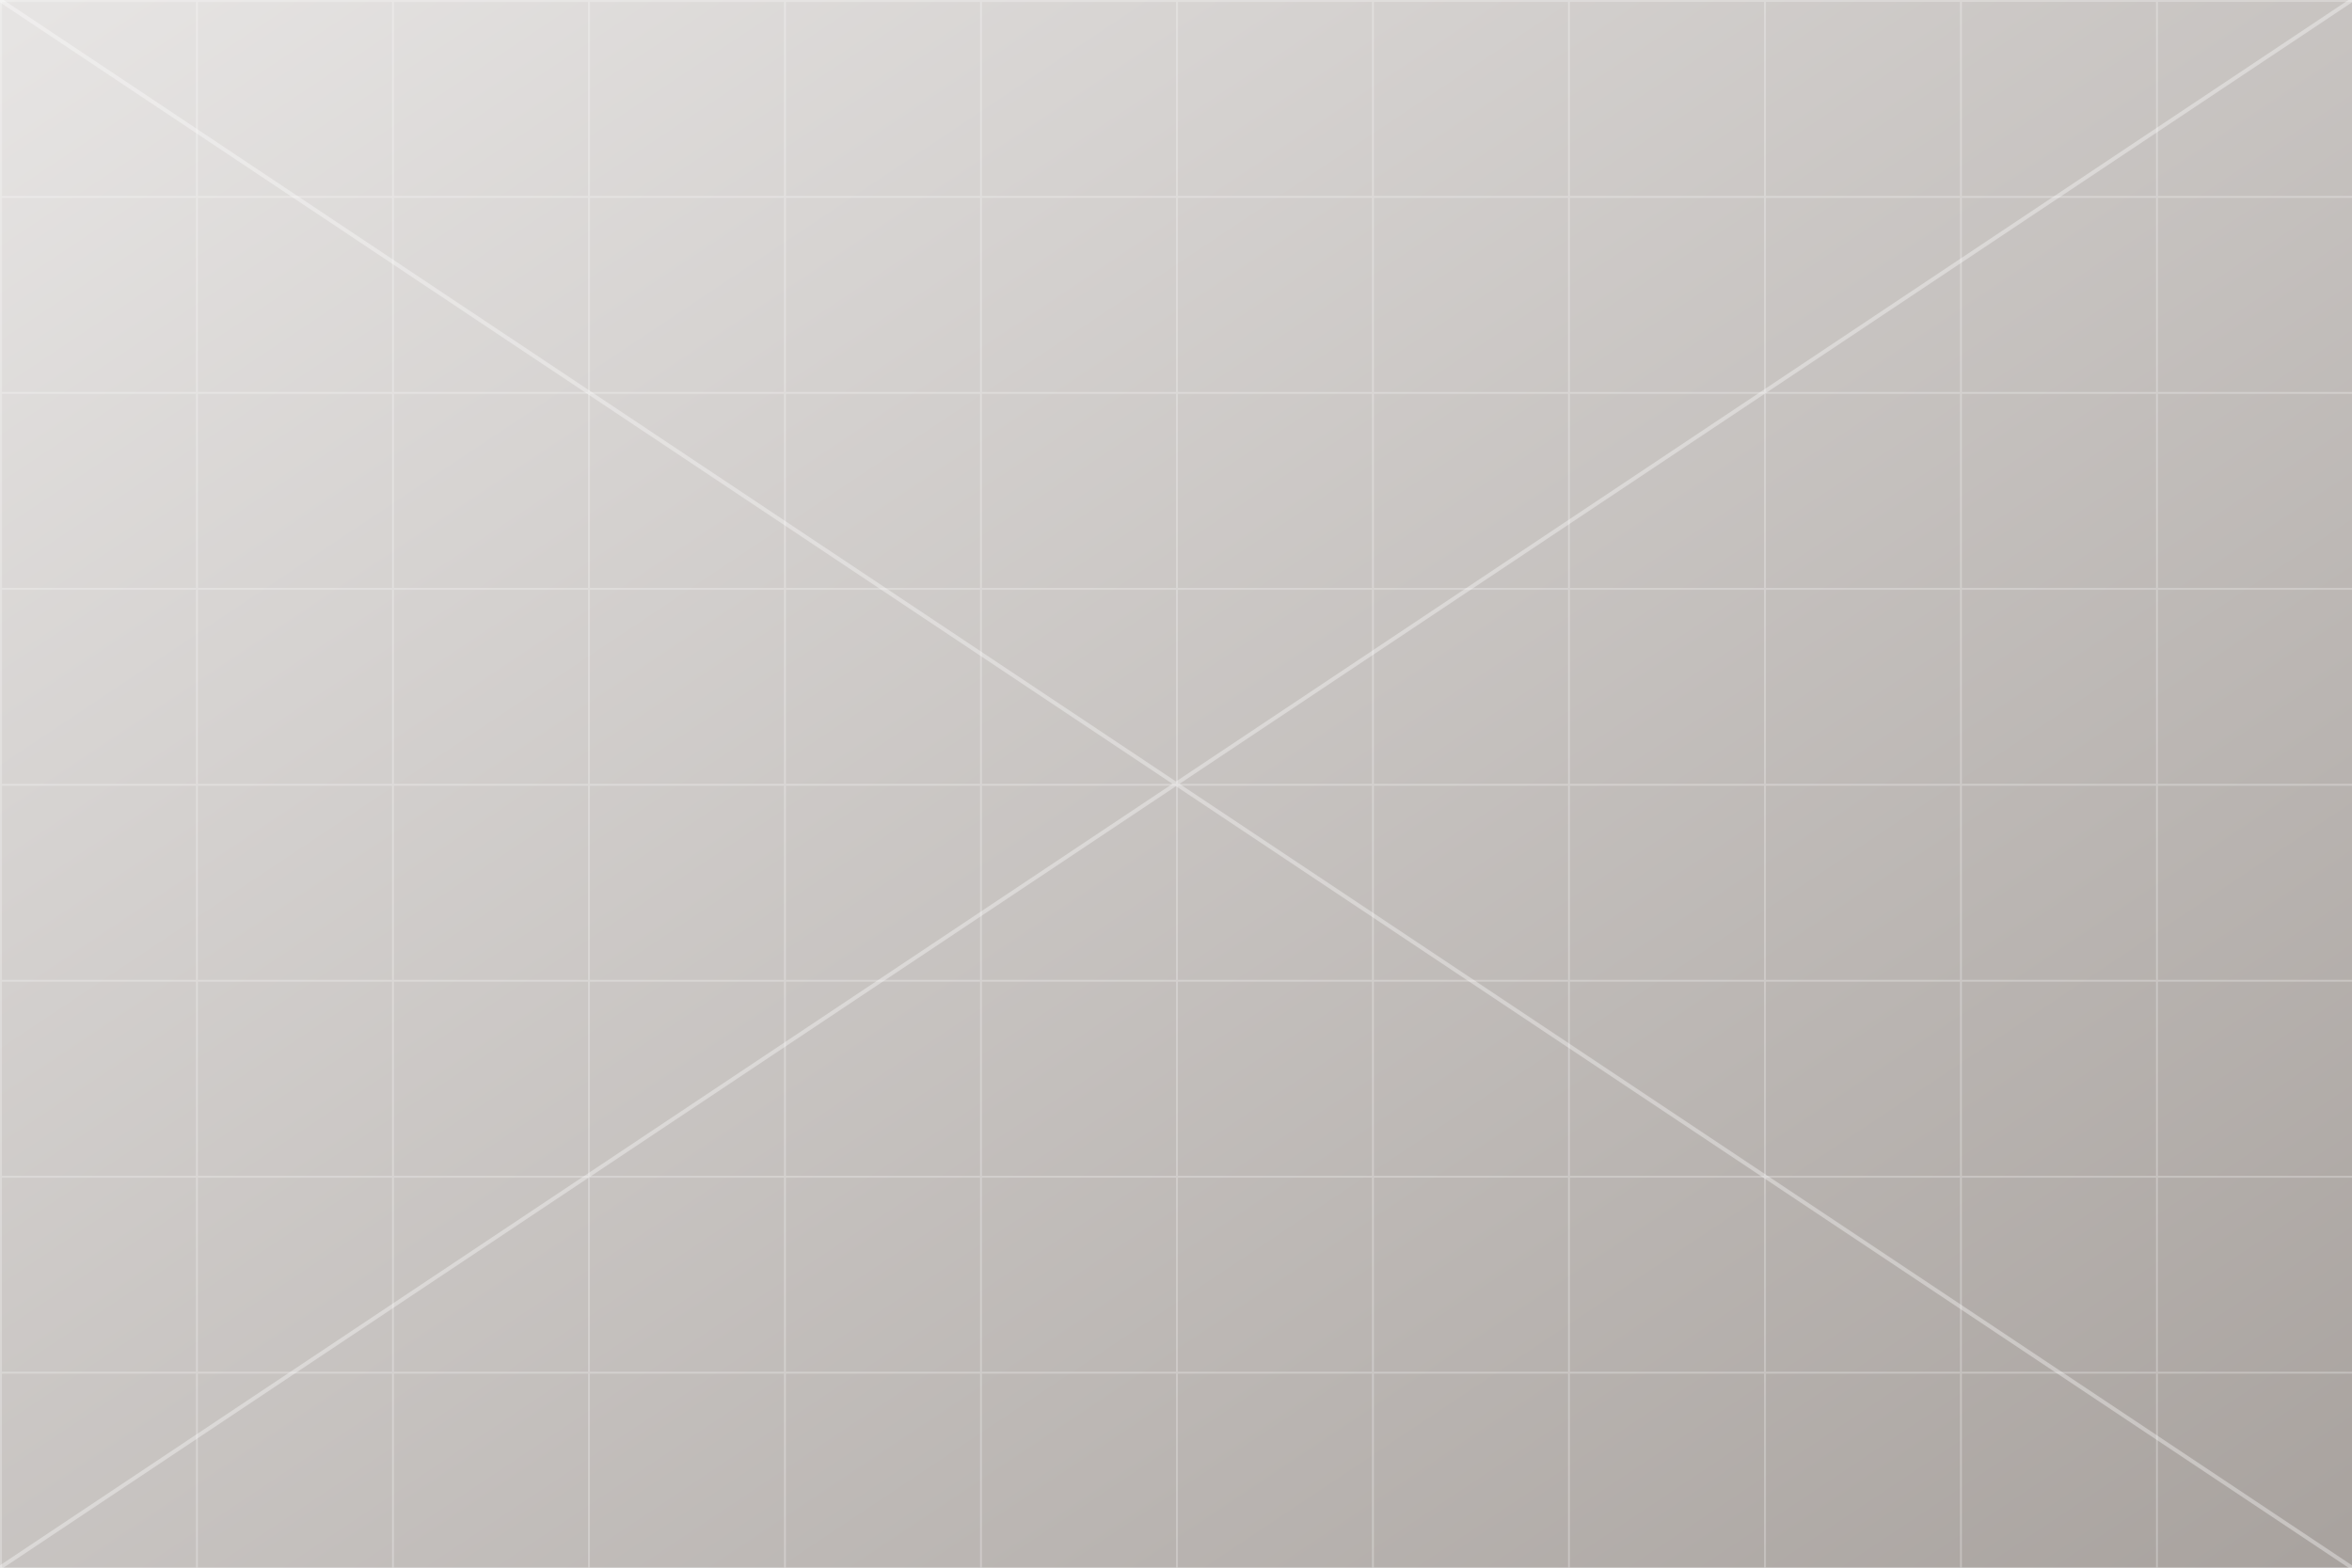
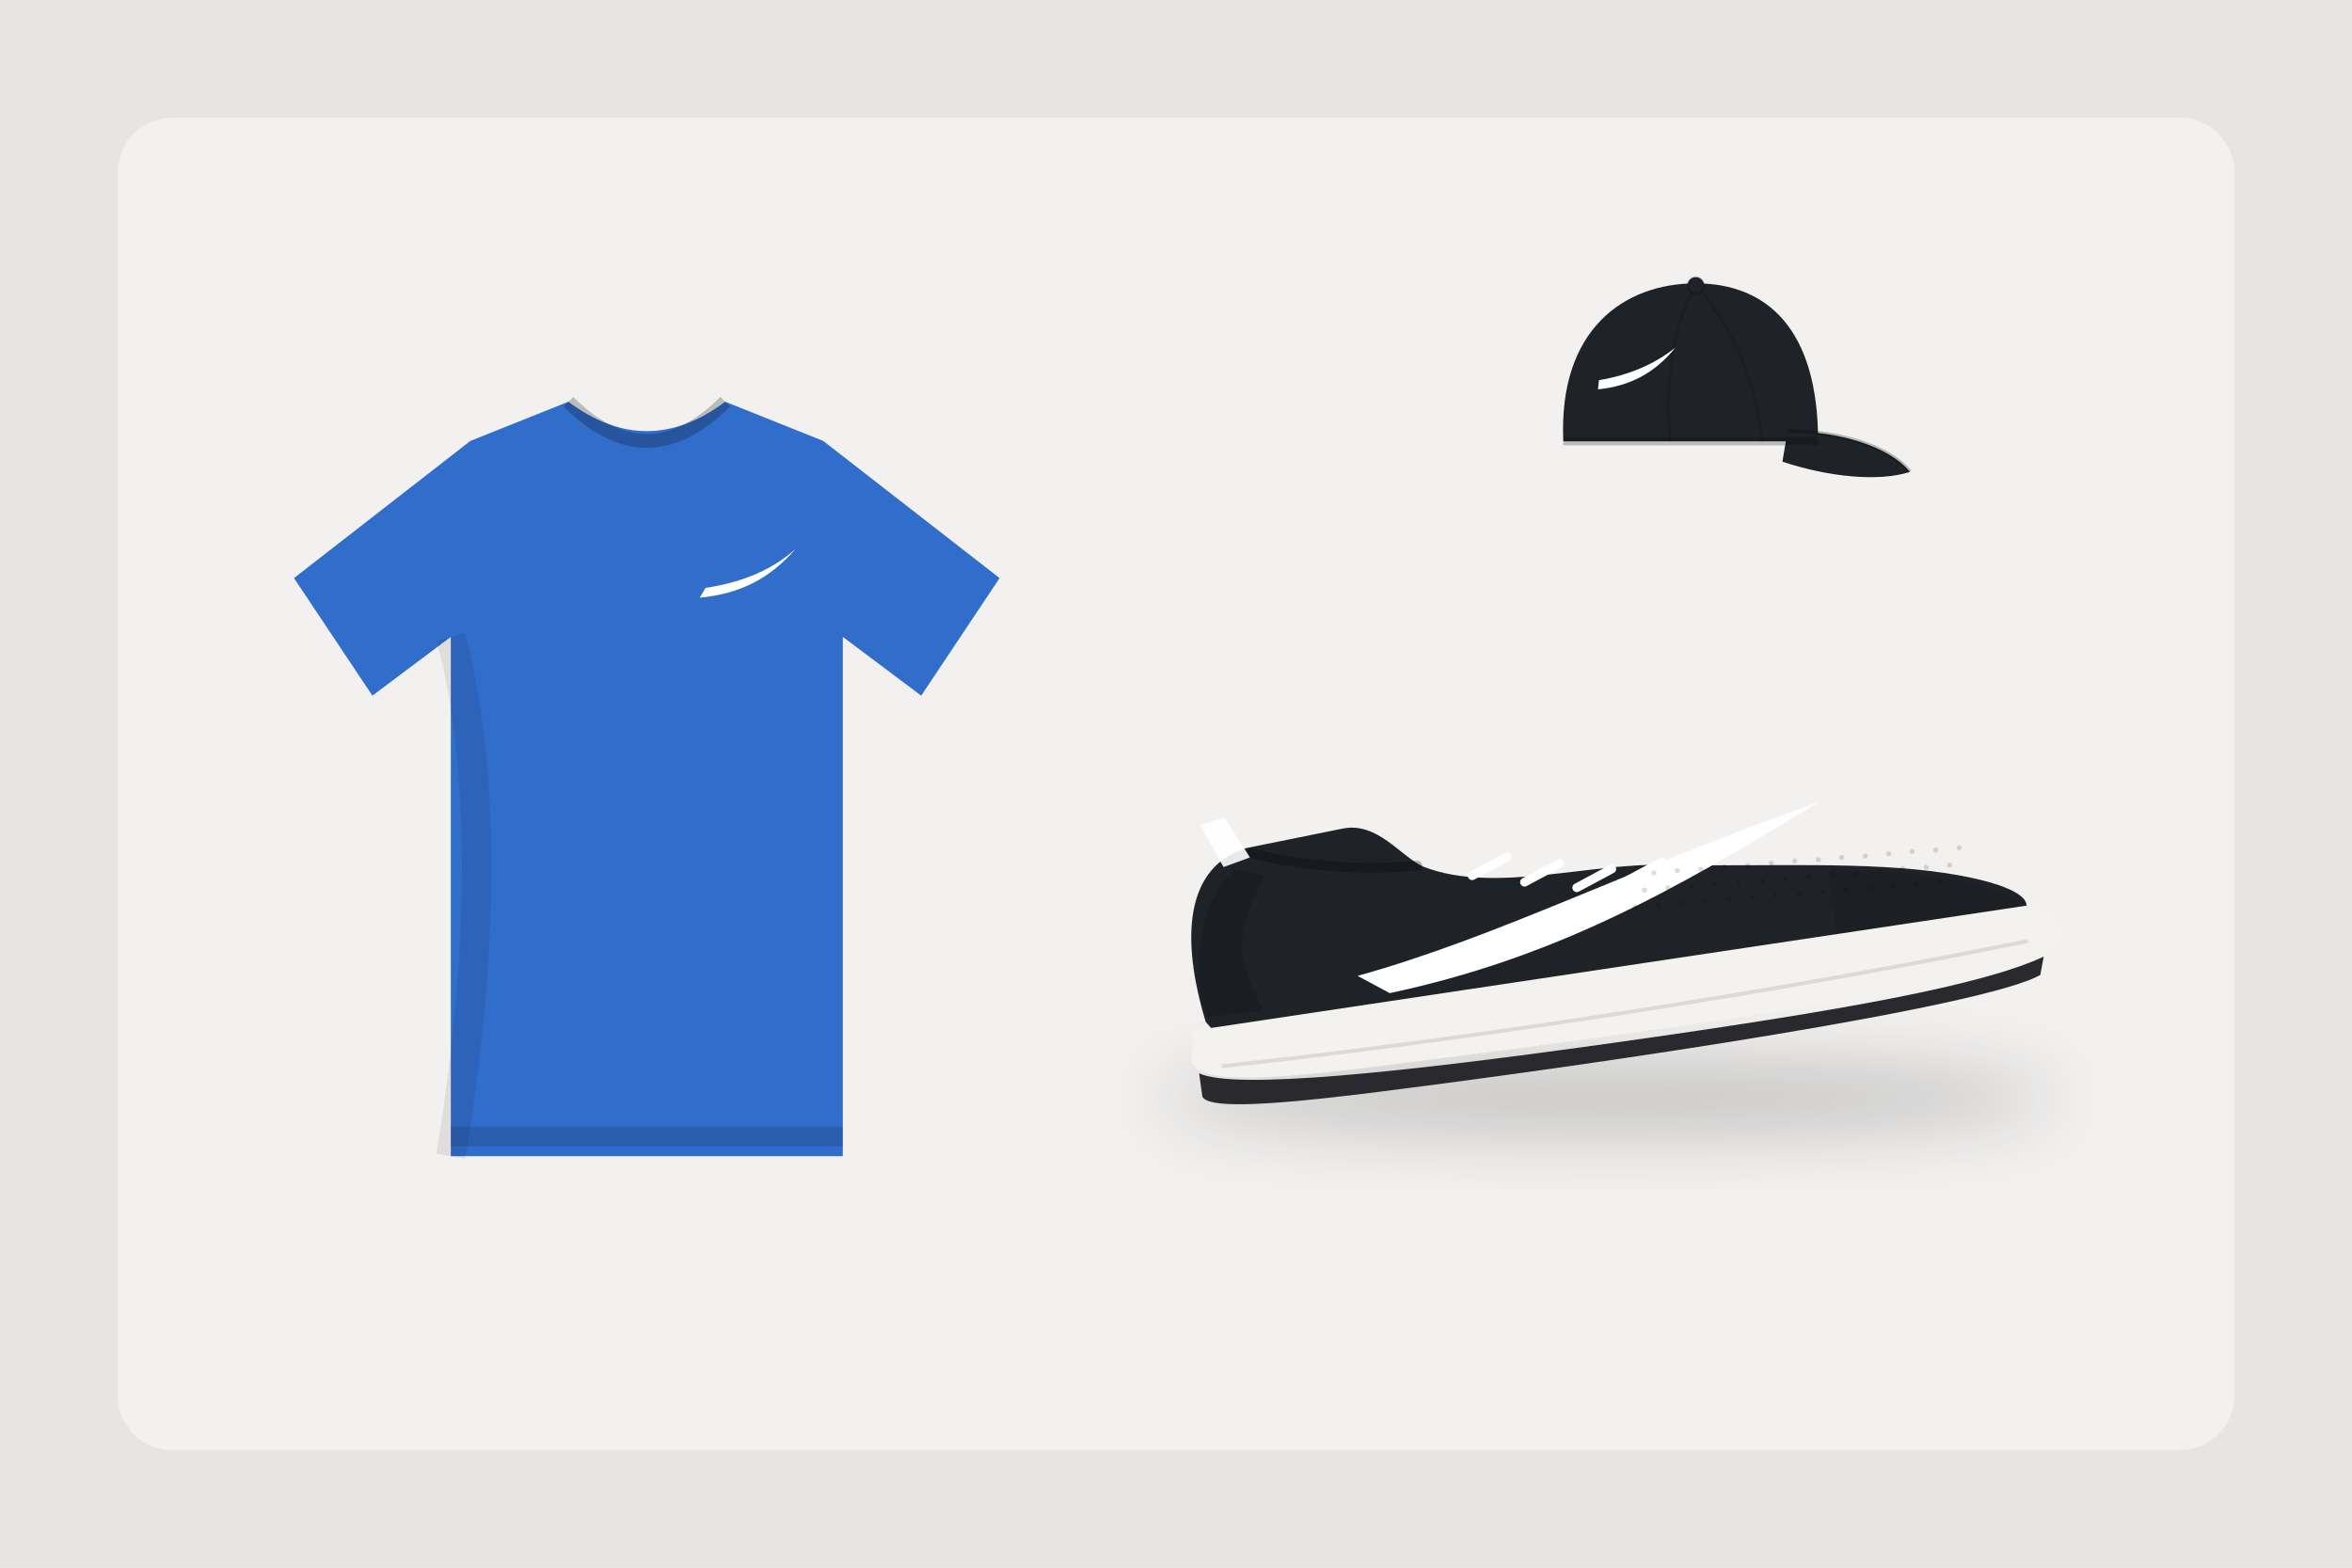
- <svg xmlns="http://www.w3.org/2000/svg" width="1200" height="800" viewBox="0 0 1200 800" role="img" aria-label="mega-men 1200x800 占位图">
+ <svg xmlns="http://www.w3.org/2000/svg" width="1200" height="800" viewBox="0 0 1200 800" role="img" aria-label="男子跑步装备平铺: 跑鞋, T 恤, 帽子">
  <defs>
-     <linearGradient id="g" x1="0" y1="0" x2="1" y2="1">
-       <stop offset="0" stop-color="#e7e5e4" />
-       <stop offset="1" stop-color="#a8a29e" />
-     </linearGradient>
-     <pattern id="p" width="100" height="100" patternUnits="userSpaceOnUse">
-       <path d="M100 0H0V100" fill="none" stroke="#ffffff" stroke-opacity=".25" stroke-width="2" />
-     </pattern>
+     <filter id="blur" x="-30%" y="-80%" width="160%" height="260%">
+       <feGaussianBlur stdDeviation="18" />
+     </filter>
  </defs>
-   <rect width="1200" height="800" fill="url(#g)" />
-   <rect width="1200" height="800" fill="url(#p)" />
-   <path d="M0 0L1200 800M1200 0L0 800" stroke="#ffffff" stroke-opacity=".35" stroke-width="2" />
-   <g font-family="ui-sans-serif, system-ui, sans-serif" text-anchor="middle" fill="#334155">
+   <rect x="0" y="0" width="1200" height="800" rx="0" fill="#e7e5e4" />
+   <rect x="60" y="60" width="1080" height="680" rx="28" fill="#ffffff" fill-opacity=".45" />
+   <g transform="translate(330 400) scale(0.5) translate(-500 -500)">
+     <path d="M320 150 L420 110 Q500 170 580 110 L680 150 L860 290 L780 410 L700 350 L700 880 L300 880 L300 350 L220 410 L140 290Z" fill="#316dca" />
+     <path d="M420 110 Q500 190 580 110" fill="none" stroke="#000" stroke-opacity=".22" stroke-width="14" />
+     <path d="M300 860 H700" stroke="#000" stroke-opacity=".14" stroke-width="20" />
+     <path d="M300 350 C340 500 330 700 300 880" fill="none" stroke="#000" stroke-opacity=".08" stroke-width="30" />
+     <path d="M560 300 c40 -6 70 -20 92 -40 c-26 30 -56 46 -98 50z" fill="#ffffff" />
+   </g>
+   <ellipse cx="820" cy="560" rx="230" ry="18" fill="#000" fill-opacity="0.2" filter="url(#blur)" />
+   <g transform="translate(820 470) rotate(-8) scale(0.5 0.5) translate(-530 -300)">
+     <path d="M110 345 C96 255 112 185 176 175 L276 169 C312 167 330 205 352 219 C420 257 520 238 600 252 C700 268 800 276 880 300 C946 320 968 340 950 352 L120 360 Z" fill="#1f2328" />
+     <path d="M180 181 C238 205 300 215 346 217" fill="none" stroke="#000" stroke-opacity=".28" stroke-width="10" stroke-linecap="round" />
+     <path d="M112 340 C102 295 118 225 160 195 L190 205 C150 265 150 280 170 342 Z" fill="#000" fill-opacity=".16" />
+     <path d="M760 280 C840 290 920 312 950 340 L944 352 L760 356 Z" fill="#000" fill-opacity=".10" />
+     <path d="M270 320 C420 300 560 250 760 210 C600 280 470 330 300 342 Z" fill="#ffffff" />
+     <path d="M400 235 l38 -14" stroke="#ffffff" stroke-width="9" stroke-linecap="round" />
+     <path d="M452 249 l38 -14" stroke="#ffffff" stroke-width="9" stroke-linecap="round" />
+     <path d="M504 262 l38 -14" stroke="#ffffff" stroke-width="9" stroke-linecap="round" />
+     <path d="M556 262 l38 -14" stroke="#ffffff" stroke-width="9" stroke-linecap="round" />
+     <path d="M608 262 l38 -14" stroke="#ffffff" stroke-width="9" stroke-linecap="round" />
+     <circle cx="560" cy="290" r="2.6" fill="#000" fill-opacity=".14" />
+     <circle cx="572" cy="274" r="2.6" fill="#000" fill-opacity=".14" />
+     <circle cx="584" cy="258" r="2.6" fill="#000" fill-opacity=".14" />
+     <circle cx="584" cy="291" r="2.6" fill="#000" fill-opacity=".14" />
+     <circle cx="596" cy="275" r="2.6" fill="#000" fill-opacity=".14" />
+     <circle cx="608" cy="259" r="2.6" fill="#000" fill-opacity=".14" />
+     <circle cx="608" cy="293" r="2.6" fill="#000" fill-opacity=".14" />
+     <circle cx="620" cy="277" r="2.6" fill="#000" fill-opacity=".14" />
+     <circle cx="632" cy="261" r="2.6" fill="#000" fill-opacity=".14" />
+     <circle cx="632" cy="294" r="2.6" fill="#000" fill-opacity=".14" />
+     <circle cx="644" cy="278" r="2.6" fill="#000" fill-opacity=".14" />
+     <circle cx="656" cy="262" r="2.6" fill="#000" fill-opacity=".14" />
+     <circle cx="656" cy="296" r="2.6" fill="#000" fill-opacity=".14" />
+     <circle cx="668" cy="280" r="2.6" fill="#000" fill-opacity=".14" />
+     <circle cx="680" cy="264" r="2.6" fill="#000" fill-opacity=".14" />
+     <circle cx="680" cy="297" r="2.6" fill="#000" fill-opacity=".14" />
+     <circle cx="692" cy="281" r="2.6" fill="#000" fill-opacity=".14" />
+     <circle cx="704" cy="265" r="2.6" fill="#000" fill-opacity=".14" />
+     <circle cx="704" cy="298" r="2.6" fill="#000" fill-opacity=".14" />
+     <circle cx="716" cy="282" r="2.6" fill="#000" fill-opacity=".14" />
+     <circle cx="728" cy="266" r="2.6" fill="#000" fill-opacity=".14" />
+     <circle cx="728" cy="300" r="2.6" fill="#000" fill-opacity=".14" />
+     <circle cx="740" cy="284" r="2.6" fill="#000" fill-opacity=".14" />
+     <circle cx="752" cy="268" r="2.6" fill="#000" fill-opacity=".14" />
+     <circle cx="752" cy="301" r="2.6" fill="#000" fill-opacity=".14" />
+     <circle cx="764" cy="285" r="2.6" fill="#000" fill-opacity=".14" />
+     <circle cx="776" cy="269" r="2.6" fill="#000" fill-opacity=".14" />
+     <circle cx="776" cy="303" r="2.6" fill="#000" fill-opacity=".14" />
+     <circle cx="788" cy="287" r="2.6" fill="#000" fill-opacity=".14" />
+     <circle cx="800" cy="271" r="2.6" fill="#000" fill-opacity=".14" />
+     <circle cx="800" cy="304" r="2.6" fill="#000" fill-opacity=".14" />
+     <circle cx="812" cy="288" r="2.6" fill="#000" fill-opacity=".14" />
+     <circle cx="824" cy="272" r="2.6" fill="#000" fill-opacity=".14" />
+     <circle cx="824" cy="305" r="2.6" fill="#000" fill-opacity=".14" />
+     <circle cx="836" cy="289" r="2.6" fill="#000" fill-opacity=".14" />
+     <circle cx="848" cy="273" r="2.6" fill="#000" fill-opacity=".14" />
+     <circle cx="848" cy="307" r="2.6" fill="#000" fill-opacity=".14" />
+     <circle cx="860" cy="291" r="2.6" fill="#000" fill-opacity=".14" />
+     <circle cx="872" cy="275" r="2.6" fill="#000" fill-opacity=".14" />
+     <circle cx="872" cy="308" r="2.6" fill="#000" fill-opacity=".14" />
+     <circle cx="884" cy="292" r="2.6" fill="#000" fill-opacity=".14" />
+     <circle cx="896" cy="276" r="2.6" fill="#000" fill-opacity=".14" />
+     <path d="M96 352 L958 344 C990 350 994 384 966 398 C900 420 520 418 260 414 C150 412 92 404 90 382 Z" fill="#f4f2ee" />
+     <path d="M120 392 C300 398 620 400 952 380" fill="none" stroke="#000" stroke-opacity=".10" stroke-width="4" />
+     <path d="M96 396 C130 418 300 424 520 424 C760 424 900 418 966 398 L960 416 C900 440 520 444 260 440 C150 438 100 432 96 420 Z" fill="#2a2a2e" />
+     <path d="M150 191 l-18 -46 l26 -4 l20 44z" fill="#ffffff" fill-opacity=".9" />
+   </g>
+   <g transform="translate(860 220) scale(0.26) translate(-500 -500)">
+     <path d="M260 520 C250 300 380 210 520 210 C660 210 760 300 760 520Z" fill="#1f2328" />
+     <path d="M700 500 C800 500 900 530 940 580 C880 600 780 590 690 560Z" fill="#1f2328" />
+     <path d="M700 500 C800 500 900 530 940 580" fill="none" stroke="#000" stroke-opacity=".25" stroke-width="8" />
+     <path d="M520 214 C470 300 460 420 470 520 M520 214 C600 300 640 420 650 520" fill="none" stroke="#000" stroke-opacity=".14" stroke-width="6" />
+     <circle cx="520" cy="214" r="16" fill="#1f2328" stroke="#000" stroke-opacity=".2" stroke-width="4" />
+     <path d="M330 400 c60 -10 110 -32 150 -64 c-40 50 -90 76 -152 82z" fill="#ffffff" />
+     <path d="M260 520 H760" stroke="#000" stroke-opacity=".22" stroke-width="16" />
  </g>
</svg>
